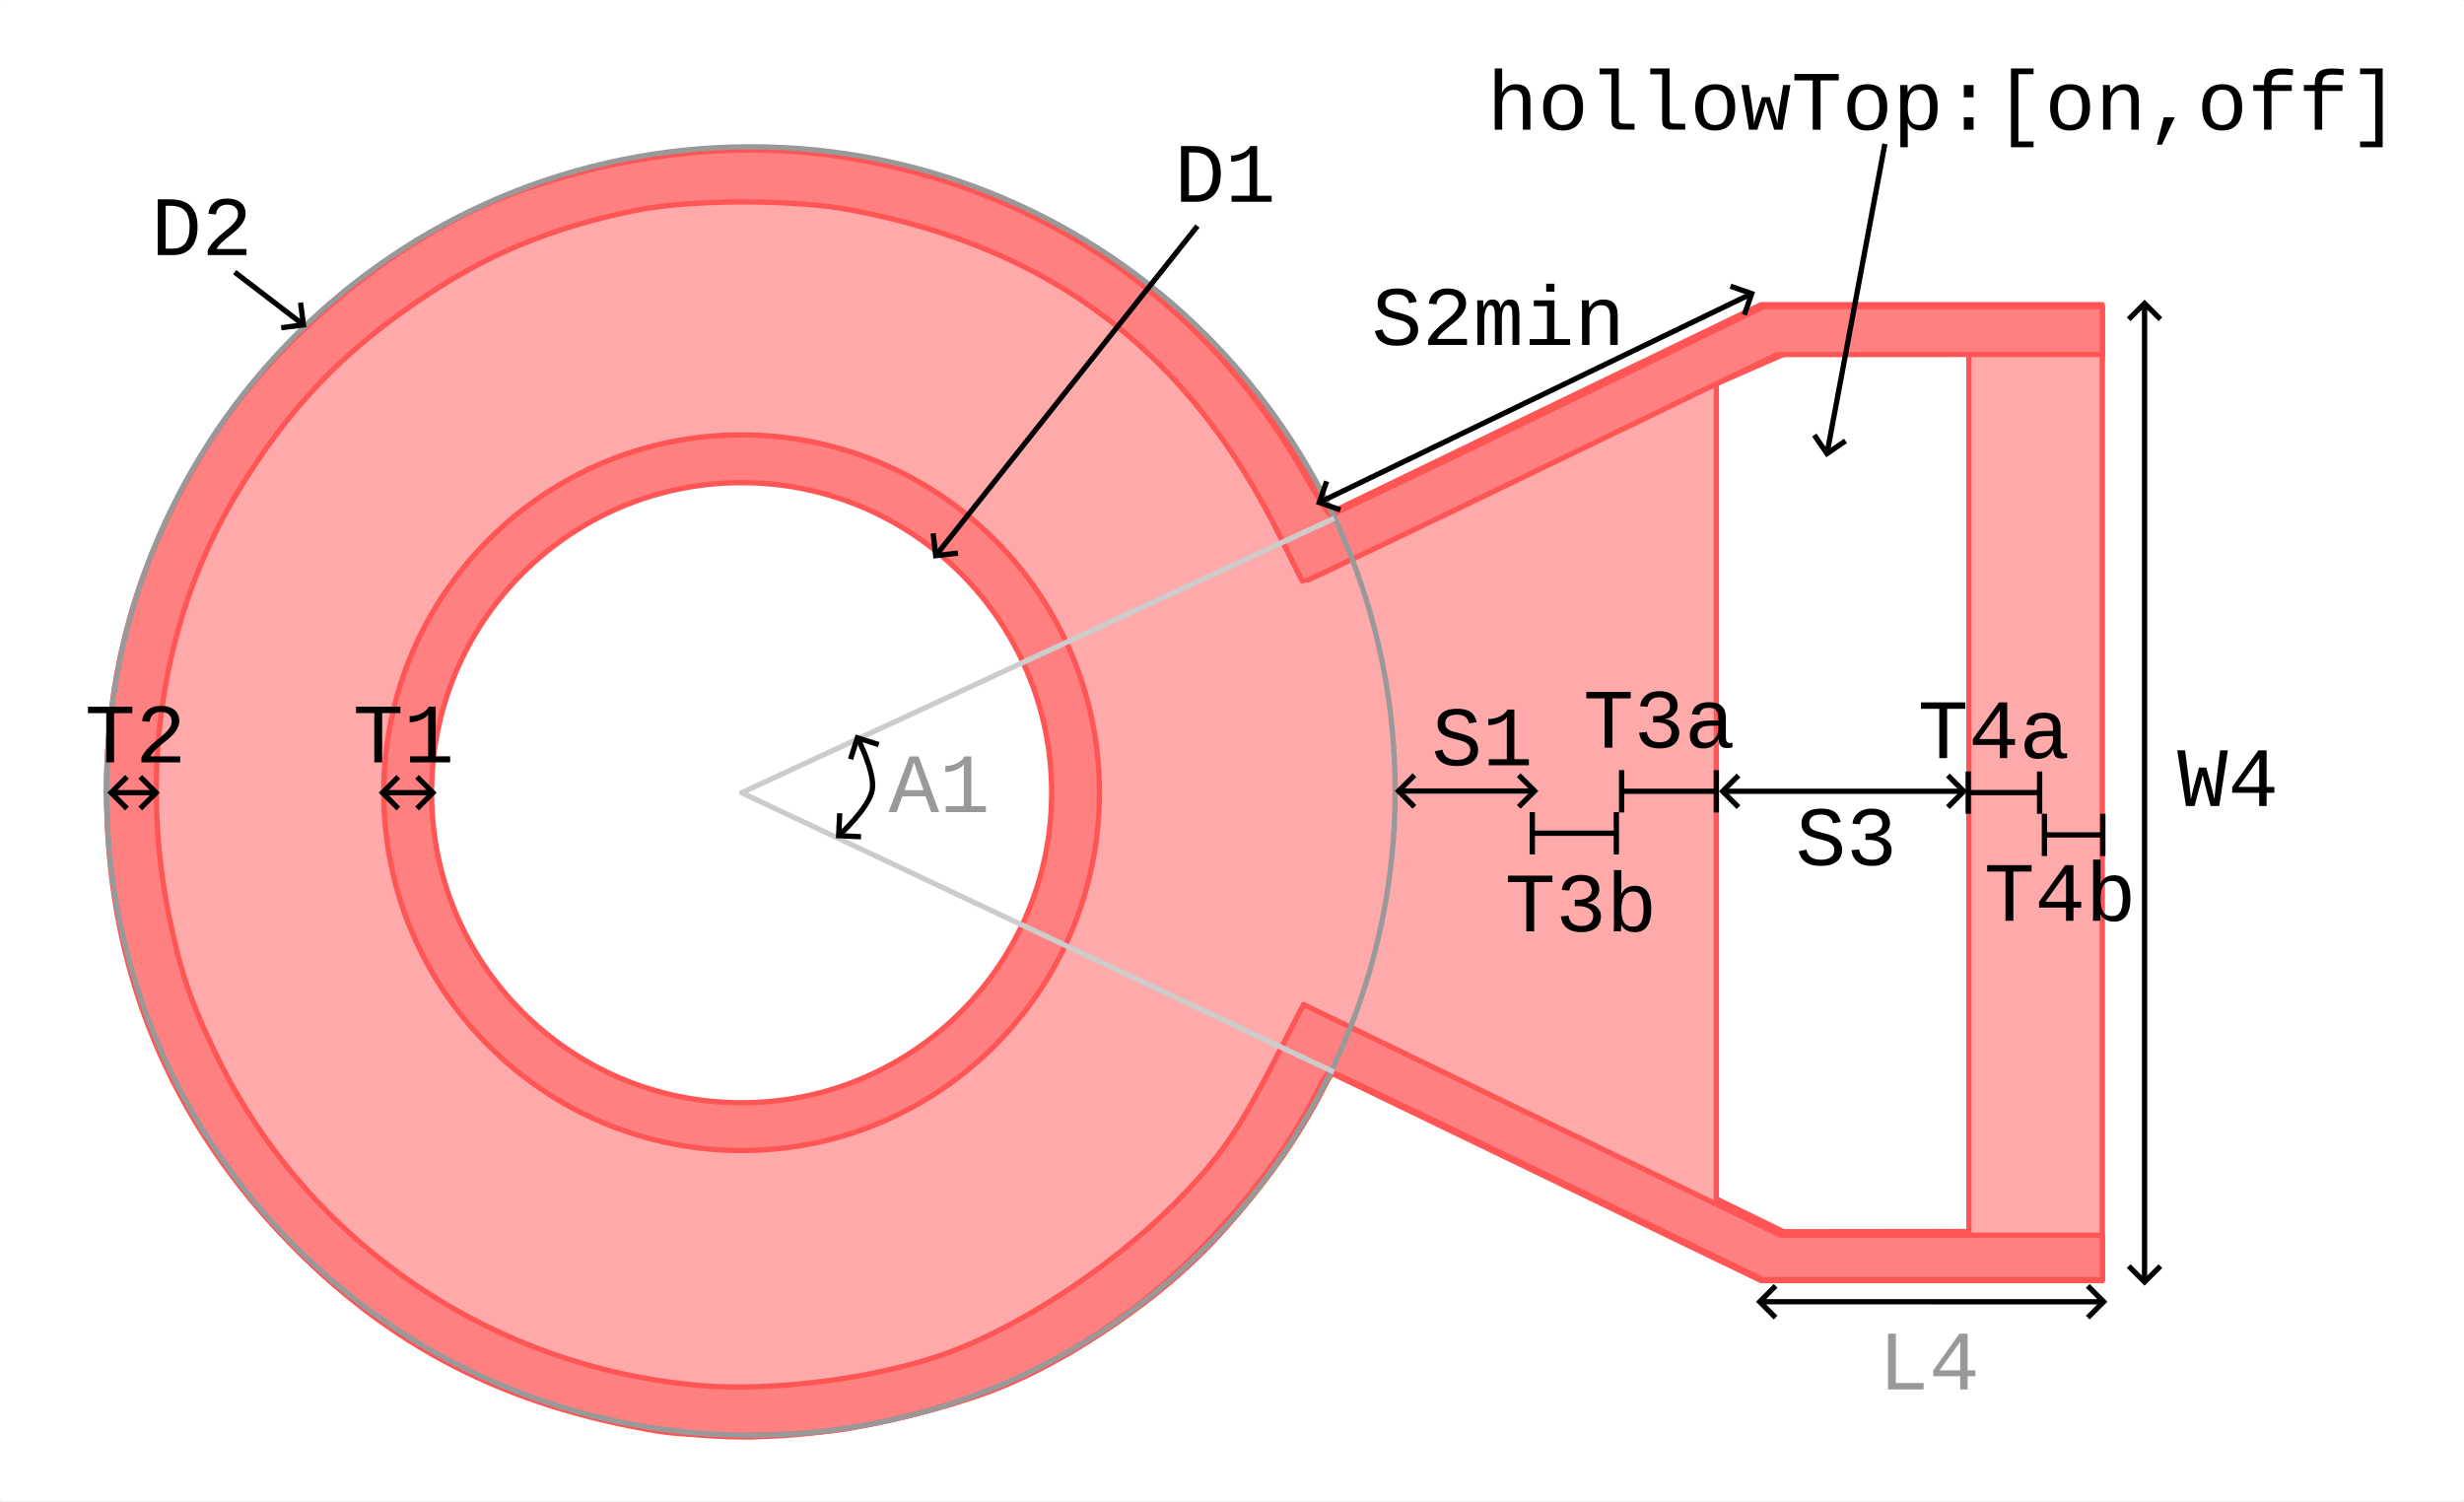
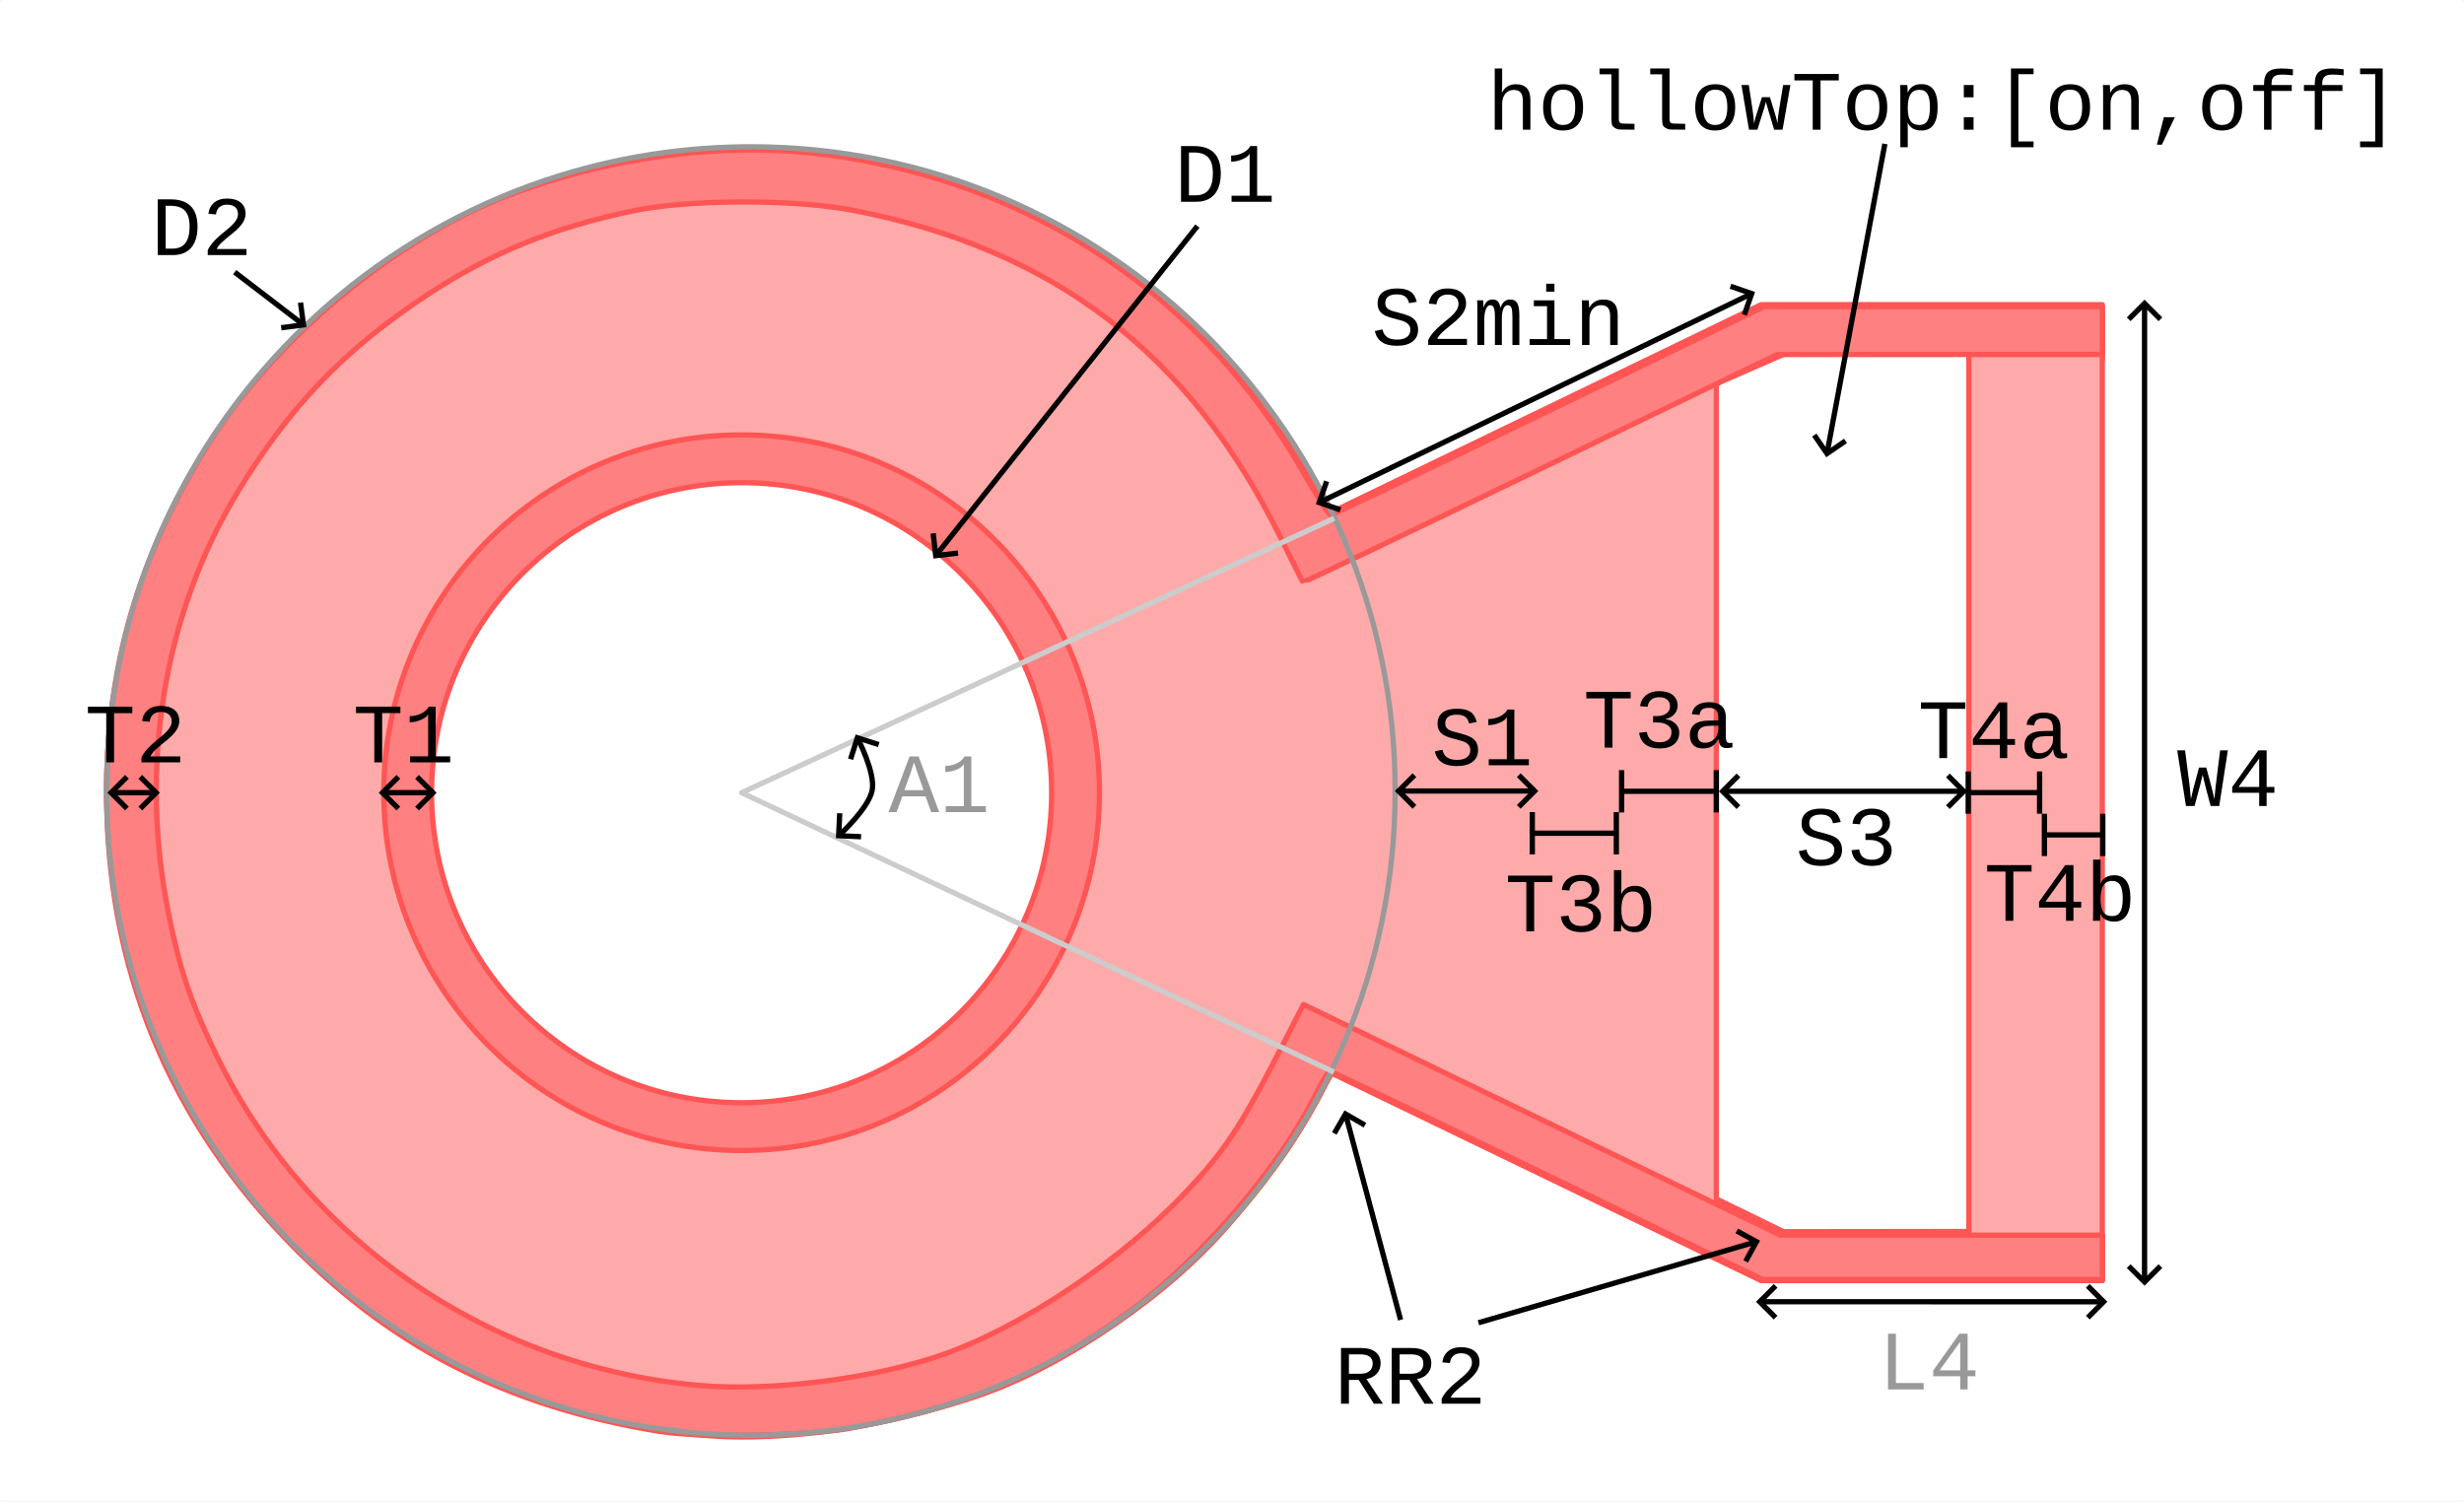
<svg xmlns="http://www.w3.org/2000/svg" width="466.65" height="284.32" viewBox="0 0 123.468 75.226" version="1.1" id="svg1">
  <defs id="defs1">
+     <rect x="124.464" y="1040.479" width="76.971" height="30.57" id="rect43" />
    <rect x="387.041" y="1021.401" width="73.824" height="43.644" id="rect41" />
    <rect x="375.577" y="747.333" width="185.059" height="34.391" id="rect40" />
    <rect x="274.04" y="766.439" width="33.027" height="20.198" id="rect39" />
    <rect x="56.227" y="769.169" width="30.57" height="19.652" id="rect38" />
    <rect x="91.711" y="754.429" width="29.751" height="23.602" id="rect37" />
    <rect x="41.215" y="793.734" width="37.667" height="27.841" id="rect36" />
    <rect x="233.92" y="719.904" width="53.655" height="42.075" id="rect35" />
    <rect x="494.282" y="886.852" width="32.039" height="26.166" id="rect34" />
    <rect x="474.21" y="847.672" width="35.32" height="24.897" id="rect33" />
    <rect x="386.972" y="911.363" width="33.969" height="21.23" id="rect32" />
    <rect x="331.998" y="915.995" width="35.447" height="22.388" id="rect31" />
    <marker style="overflow:visible" id="Stop" refX="0" refY="0" orient="auto" markerWidth="1" markerHeight="1" viewBox="0 0 1 1" preserveAspectRatio="xMidYMid">
      <path style="fill:none;stroke:context-stroke;stroke-width:1" d="M 0,4 V -4" id="path30" />
    </marker>
    <rect x="421.134" y="734.186" width="86.466" height="45.163" id="rect30" />
    <rect x="471.701" y="887.431" width="37.057" height="27.407" id="rect29" />
    <rect x="296.068" y="780.507" width="63.55" height="35.465" id="rect28" />
    <marker style="overflow:visible" id="ArrowWide" refX="0" refY="0" orient="auto-start-reverse" markerWidth="1" markerHeight="1" viewBox="0 0 1 1" preserveAspectRatio="xMidYMid">
      <path style="fill:none;stroke:context-stroke;stroke-width:1;stroke-linecap:butt" d="M 3,-3 0,0 3,3" transform="rotate(180,0.125,0)" id="path27" />
    </marker>
    <marker style="overflow:visible" id="Stop-7" refX="0" refY="0" orient="auto" markerWidth="1" markerHeight="1" viewBox="0 0 1 1" preserveAspectRatio="xMidYMid">
      <path style="fill:none;stroke:context-stroke;stroke-width:1" d="M 0,4 V -4" id="path30-0" />
    </marker>
    <marker style="overflow:visible" id="ArrowWide-6" refX="0" refY="0" orient="auto-start-reverse" markerWidth="1" markerHeight="1" viewBox="0 0 1 1" preserveAspectRatio="xMidYMid">
      <path style="fill:none;stroke:context-stroke;stroke-width:1;stroke-linecap:butt" d="M 3,-3 0,0 3,3" transform="rotate(180,0.125,0)" id="path27-1" />
    </marker>
    <rect x="331.998" y="915.995" width="35.447" height="22.388" id="rect31-3" />
    <marker style="overflow:visible" id="Stop-7-8" refX="0" refY="0" orient="auto" markerWidth="1" markerHeight="1" viewBox="0 0 1 1" preserveAspectRatio="xMidYMid">
      <path style="fill:none;stroke:context-stroke;stroke-width:1" d="M 0,4 V -4" id="path30-0-9" />
    </marker>
    <marker style="overflow:visible" id="Stop-7-8-3" refX="0" refY="0" orient="auto" markerWidth="1" markerHeight="1" viewBox="0 0 1 1" preserveAspectRatio="xMidYMid">
      <path style="fill:none;stroke:context-stroke;stroke-width:1" d="M 0,4 V -4" id="path30-0-9-1" />
    </marker>
    <marker style="overflow:visible" id="ArrowWide-0" refX="0" refY="0" orient="auto-start-reverse" markerWidth="1" markerHeight="1" viewBox="0 0 1 1" preserveAspectRatio="xMidYMid">
      <path style="fill:none;stroke:context-stroke;stroke-width:1;stroke-linecap:butt" d="M 3,-3 0,0 3,3" transform="rotate(180,0.125,0)" id="path27-3" />
    </marker>
    <marker style="overflow:visible" id="ArrowWide-0-0" refX="0" refY="0" orient="auto-start-reverse" markerWidth="1" markerHeight="1" viewBox="0 0 1 1" preserveAspectRatio="xMidYMid">
      <path style="fill:none;stroke:context-stroke;stroke-width:1;stroke-linecap:butt" d="M 3,-3 0,0 3,3" transform="rotate(180,0.125,0)" id="path27-3-6" />
    </marker>
  </defs>
  <g id="layer1" transform="translate(-13.58905,-198.1772)">
    <rect style="fill:#ffffff;stroke:#ffffff;stroke-width:0.265;stroke-linejoin:round;stroke-dasharray:none" id="rect42" width="123.203" height="74.962" x="13.721" y="198.31" />
    <path style="fill:#d4aa00;stroke:#d4aa00;stroke-width:0.265;stroke-linejoin:round" d="m 49.439,270.088 c -2.578,-0.254 -4.612,-0.619 -7.012,-1.258 -4.409,-1.174 -9.476,-4.063 -12.995,-7.41 -4.691,-4.461 -7.943,-10.107 -9.287,-16.127 -1.394,-6.241 -1.024,-12.512 1.076,-18.246 0.55,-1.501 2.126,-4.707 2.99,-6.08 3.667,-5.832 10.185,-11.096 16.209,-13.092 7.597,-2.517 14.498,-2.519 21.8,-0.005 4.361,1.501 8.813,4.353 12.028,7.706 2.221,2.315 3.456,3.99 5.161,6.992 0.494,0.87 0.961,1.582 1.036,1.582 0.076,0 4.948,-2.324 10.828,-5.165 l 10.69,-5.165 h 8.485 8.485 v 1.198 1.198 l -2.012,0.033 -2.012,0.033 v 21.863 21.863 l 2.012,0.033 2.012,0.033 v 1.138 1.138 h -8.382 -8.382 l -10.808,-5.225 c -5.945,-2.874 -10.862,-5.225 -10.928,-5.225 -0.066,-2.5e-4 -0.327,0.403 -0.581,0.897 -2.998,5.839 -8.235,10.989 -14.225,13.987 -2.974,1.489 -6.643,2.549 -10.601,3.063 -1.409,0.183 -4.718,0.325 -5.586,0.24 z m 4.745,-2.695 c 5.88,-0.613 10.102,-2.31 15.063,-6.057 2.779,-2.098 4.831,-4.181 6.325,-6.42 0.458,-0.687 1.415,-2.402 2.125,-3.813 0.711,-1.411 1.332,-2.565 1.381,-2.566 0.08,-10e-4 2.93,1.365 14.125,6.773 2.135,1.031 3.933,1.875 3.994,1.875 0.069,0 0.112,-7.379 0.112,-19.1 0,-16.304 -0.025,-19.1 -0.168,-19.1 -0.093,0 -3.701,1.71 -8.018,3.8 -8.549,4.138 -10.094,4.874 -10.126,4.823 -0.012,-0.018 -0.174,-0.385 -0.36,-0.815 -1.631,-3.765 -4.102,-7.412 -6.916,-10.211 -4.007,-3.984 -8.829,-6.365 -15.315,-7.56 -4.943,-0.911 -9.796,-0.541 -14.786,1.126 -3.916,1.309 -7.914,3.839 -11.106,7.03 -4.822,4.821 -7.78,11.005 -8.518,17.809 -0.415,3.831 0.118,8.629 1.386,12.468 0.623,1.887 2.237,5.236 3.254,6.752 4.819,7.183 12.043,11.784 20.52,13.07 1.648,0.25 5.186,0.309 7.027,0.117 z m 58.472,-29.278 0.03,-21.893 h -4.814 -4.814 l -1.733,0.749 -1.733,0.749 v 20.342 20.342 l 1.712,0.826 1.712,0.826 4.805,-0.024 4.805,-0.024 z" id="path12-3" />
    <path style="fill:#ffaaaa;stroke:#ff5555;stroke-width:0.265;stroke-linejoin:round" d="m 80.284,223.857 c 0,0 -2.084,-3.873 -3.44,-5.589 -1.766,-2.233 -3.769,-4.323 -6.045,-6.034 -2.522,-1.896 -5.312,-3.519 -8.285,-4.577 -3.606,-1.283 -7.472,-2.023 -11.299,-2.042 -3.623,-0.018 -7.261,0.733 -10.714,1.83 -2.206,0.701 -4.319,1.74 -6.264,2.995 -2.645,1.708 -5.115,3.748 -7.221,6.089 -1.849,2.056 -3.39,4.409 -4.647,6.872 -1.141,2.237 -1.997,4.637 -2.575,7.081 -0.573,2.422 -0.882,4.927 -0.863,7.416 0.021,2.805 0.41,5.623 1.097,8.342 0.537,2.128 1.377,4.183 2.342,6.155 0.764,1.561 1.688,3.048 2.709,4.453 1.047,1.441 2.227,2.788 3.483,4.051 0.955,0.959 1.979,1.855 3.066,2.661 1.56,1.157 3.201,2.222 4.931,3.102 1.749,0.89 3.572,1.675 5.467,2.183 2.989,0.802 6.093,1.384 9.188,1.335 3.764,-0.059 7.544,-0.797 11.119,-1.975 2.226,-0.733 4.332,-1.849 6.297,-3.126 2.196,-1.427 4.281,-3.08 6.05,-5.011 1.002,-1.094 2.542,-2.97 3.599,-4.573 1.288,-1.953 2.005,-3.557 2.005,-3.557 l 21.549,10.409 17.099,7.9e-4 v -48.903 l -17.099,8e-4 z" id="path7-4-0" />
    <circle style="fill:#ff8080;stroke:#ff5555;stroke-width:0.265;stroke-linejoin:round" id="path1-3-2-2-1" cx="50.75" cy="237.9" r="17.93" />
    <circle style="fill:#ffffff;stroke:#ff5555;stroke-width:0.265;stroke-linejoin:round" id="path1-3-0-7" cx="50.75" cy="237.9" r="15.536" />
    <path style="fill:#ff8080;stroke:#000000;stroke-width:0.265;stroke-linejoin:round;marker-start:url(#ArrowWide-0-0);marker-end:url(#ArrowWide-0-0)" d="m 32.821,237.9 h 2.394" id="path29-6-7" />
    <path style="fill:#ffffff;stroke:#ff5555;stroke-width:0.265;stroke-linejoin:round" d="m 99.593,217.402 v 40.854 l 3.369,1.644 9.286,-0.012 v -43.987 l -9.207,-8.1e-4 z" id="path8-1" />
    <path style="fill:#ff8080;stroke:#000000;stroke-width:0.265;stroke-linejoin:round;marker-start:url(#ArrowWide-6);marker-end:url(#ArrowWide-6)" d="M 99.974,237.829 H 111.924" id="path29-2" />
    <path style="fill:#ff8080;stroke:#ff5555;stroke-width:0.265;stroke-linejoin:round" d="m 46.682,269.914 c -7.778,-1.269 -13.645,-4.293 -18.817,-9.7 -6.203,-6.485 -9.197,-14.371 -8.915,-23.478 0.18,-5.813 1.775,-10.977 4.992,-16.161 3.315,-5.342 9.345,-10.378 15.081,-12.595 5.082,-1.964 10.924,-2.713 15.98,-2.049 10.296,1.353 18.879,7.083 23.928,15.976 0.643,1.132 1.245,2.062 1.339,2.065 0.093,0.003 5.017,-2.342 10.941,-5.212 l 10.771,-5.218 h 8.476 8.476 v 1.198 1.198 l -8.151,0.003 -8.151,0.003 -11.852,5.727 c -6.518,3.15 -11.874,5.705 -11.901,5.677 -0.027,-0.027 -0.519,-1.006 -1.093,-2.175 -4.566,-9.299 -11.406,-14.537 -21.498,-16.464 -2.93,-0.559 -8.161,-0.548 -10.925,0.024 -4.06,0.84 -7.175,2.112 -10.415,4.252 -4.13,2.728 -6.887,5.605 -9.471,9.884 -3.707,6.137 -4.934,13.707 -3.429,21.156 0.572,2.829 1.112,4.415 2.417,7.094 4.533,9.303 13.71,15.564 24.156,16.482 3.613,0.317 8.744,-0.332 12.207,-1.544 4.014,-1.405 8.986,-4.741 12.259,-8.226 1.826,-1.945 2.668,-3.204 4.434,-6.631 l 1.384,-2.687 11.949,5.78 11.949,5.78 h 8.065 8.065 v 1.112 1.112 h -8.505 -8.505 L 91.146,257.077 c -5.927,-2.87 -10.84,-5.218 -10.918,-5.218 -0.077,0 -0.396,0.519 -0.708,1.152 -1.75,3.556 -5.671,8.164 -9.127,10.726 -4.433,3.286 -8.296,4.921 -14.192,6.006 -2.142,0.394 -7.544,0.489 -9.52,0.166 z" id="path16-3" />
    <text xml:space="preserve" transform="matrix(0.2645833,0,0,0.2645833,3.983113,5.187388)" id="text27" style="font-size:16px;line-height:normal;font-family:'Liberation Mono';-inkscape-font-specification:'Liberation Mono';text-decoration-color:#000000;white-space:pre;shape-inside:url(#rect28);fill:#000000;stroke-width:1;-inkscape-stroke:none;stop-color:#000000">
-       <tspan x="296.068" y="794.744" id="tspan2">S2min</tspan>
+       <tspan x="296.068" y="794.744" id="tspan1">S2min</tspan>
    </text>
    <path style="fill:#ff8080;stroke:#000000;stroke-width:0.265;stroke-linejoin:round;marker-start:url(#ArrowWide);marker-end:url(#ArrowWide)" d="m 121.05,213.448 v 48.903" id="path28" />
    <text xml:space="preserve" transform="matrix(0.2645833,0,0,0.2645833,-2.116667,0)" id="text28" style="font-size:16px;line-height:normal;font-family:'Liberation Mono';-inkscape-font-specification:'Liberation Mono';text-decoration-color:#000000;white-space:pre;shape-inside:url(#rect29);fill:#000000;stroke-width:1;-inkscape-stroke:none;stop-color:#000000">
-       <tspan x="471.701" y="901.668" id="tspan3">W4</tspan>
+       <tspan x="471.701" y="901.668" id="tspan2">W4</tspan>
    </text>
    <circle style="fill:none;stroke:#999999;stroke-width:0.265;stroke-linejoin:round" id="path1-1-3" cx="51.215" cy="237.815" r="32.283" />
    <path style="fill:#ff8080;stroke:#000000;stroke-width:0.265;stroke-linejoin:round;marker-start:url(#ArrowWide);marker-end:url(#ArrowWide)" d="M 79.755,223.328 101.305,212.919" id="path26" />
    <path style="fill:#ff8080;stroke:#000000;stroke-width:0.265;stroke-linejoin:round;marker-start:url(#ArrowWide);marker-end:url(#ArrowWide)" d="m 83.736,237.815 h 6.684" id="path29" />
    <text xml:space="preserve" transform="matrix(0.2645833,0,0,0.2645833,-26.10385,38.50343)" id="text29" style="font-size:16px;line-height:normal;font-family:'Liberation Mono';-inkscape-font-specification:'Liberation Mono';text-align:start;text-decoration-color:#000000;white-space:pre;shape-inside:url(#rect30);fill:#000000;stroke-width:1;-inkscape-stroke:none;stop-color:#000000" x="-5.8178711e-07" y="0">
-       <tspan x="421.135" y="748.422" id="tspan4">S1</tspan>
+       <tspan x="421.135" y="748.422" id="tspan3">S1</tspan>
    </text>
    <path style="fill:#ff8080;stroke:#000000;stroke-width:0.265;stroke-linejoin:round;stroke-dasharray:none;marker-start:url(#Stop);marker-end:url(#Stop)" d="M 90.37,239.931 H 94.582" id="path29-9" />
    <path style="fill:#ff8080;stroke:#000000;stroke-width:0.265;stroke-linejoin:round;stroke-dasharray:none;marker-start:url(#Stop-7);marker-end:url(#Stop-7)" d="m 94.847,237.829 h 4.745" id="path29-9-0" />
    <text xml:space="preserve" transform="matrix(0.2645833,0,0,0.2645833,1.155997,-1.276639)" id="text30" style="font-size:16px;line-height:normal;font-family:'Liberation Mono';-inkscape-font-specification:'Liberation Mono';text-decoration-color:#000000;white-space:pre;shape-inside:url(#rect31);fill:#000000;stroke-width:1;-inkscape-stroke:none;stop-color:#000000">
-       <tspan x="331.998" y="930.233" id="tspan5">T3b</tspan>
+       <tspan x="331.998" y="930.233" id="tspan4">T3b</tspan>
    </text>
    <text xml:space="preserve" transform="matrix(0.2645833,0,0,0.2645833,5.079554,-10.48297)" id="text30-9" style="font-size:16px;line-height:normal;font-family:'Liberation Mono';-inkscape-font-specification:'Liberation Mono';text-decoration-color:#000000;white-space:pre;shape-inside:url(#rect31-3);display:inline;fill:#000000;stroke-width:1;-inkscape-stroke:none;stop-color:#000000">
-       <tspan x="331.998" y="930.233" id="tspan6">T3a</tspan>
+       <tspan x="331.998" y="930.233" id="tspan5">T3a</tspan>
    </text>
    <text xml:space="preserve" transform="matrix(0.2645833,0,0,0.2645833,1.174508,-3.370327)" id="text31" style="font-size:16px;line-height:normal;font-family:'Liberation Mono';-inkscape-font-specification:'Liberation Mono';text-decoration-color:#000000;white-space:pre;shape-inside:url(#rect32);fill:#000000;stroke-width:1;-inkscape-stroke:none;stop-color:#000000">
-       <tspan x="386.973" y="925.6" id="tspan7">S3</tspan>
+       <tspan x="386.973" y="925.6" id="tspan6">S3</tspan>
    </text>
    <path style="fill:#ff8080;stroke:#000000;stroke-width:0.265;stroke-linejoin:round;stroke-dasharray:none;marker-start:url(#Stop-7-8);marker-end:url(#Stop-7-8)" d="m 112.215,237.894 h 3.576" id="path29-9-0-1" />
    <path style="fill:#ff8080;stroke:#000000;stroke-width:0.265;stroke-linejoin:round;stroke-dasharray:none;marker-start:url(#Stop-7-8-3);marker-end:url(#Stop-7-8-3)" d="m 116.032,240.015 h 2.925" id="path29-9-0-1-8" />
    <text xml:space="preserve" transform="matrix(0.2645833,0,0,0.2645833,-15.77864,8.119423)" id="text32" style="font-size:16px;line-height:normal;font-family:'Liberation Mono';-inkscape-font-specification:'Liberation Mono';text-decoration-color:#000000;white-space:pre;shape-inside:url(#rect33);fill:#000000;stroke-width:1;-inkscape-stroke:none;stop-color:#000000">
-       <tspan x="474.211" y="861.908" id="tspan8">T4a</tspan>
+       <tspan x="474.211" y="861.908" id="tspan7">T4a</tspan>
    </text>
    <text xml:space="preserve" transform="matrix(0.2645833,0,0,0.2645833,-17.77081,5.905352)" id="text33" style="font-size:16px;line-height:normal;font-family:'Liberation Mono';-inkscape-font-specification:'Liberation Mono';text-decoration-color:#000000;white-space:pre;shape-inside:url(#rect34);fill:#000000;stroke-width:1;-inkscape-stroke:none;stop-color:#000000">
-       <tspan x="494.283" y="901.088" id="tspan9">T4b</tspan>
+       <tspan x="494.283" y="901.088" id="tspan8">T4b</tspan>
    </text>
    <path style="fill:none;stroke:#cccccc;stroke-width:0.265;stroke-linejoin:round;stroke-dasharray:none" d="m 80.445,224.15 -29.695,13.751 29.682,14" id="path34" />
    <path style="fill:none;stroke:#000000;stroke-width:0.265;stroke-linejoin:round;stroke-dasharray:none;marker-start:url(#ArrowWide);marker-end:url(#ArrowWide)" d="m 56.581,235.208 c 0,0 0.871,1.683 0.715,2.553 -0.164,0.911 -1.634,2.247 -1.634,2.247" id="path35" />
    <text xml:space="preserve" transform="matrix(0.2645833,0,0,0.2645833,-3.778851,44.6313)" id="text35" style="font-size:16px;line-height:normal;font-family:'Liberation Mono';-inkscape-font-specification:'Liberation Mono';text-decoration-color:#000000;white-space:pre;shape-inside:url(#rect35);fill:#999999;stroke-width:1;-inkscape-stroke:none;stop-color:#000000">
-       <tspan x="233.92" y="734.141" id="tspan10">A1</tspan>
+       <tspan x="233.92" y="734.141" id="tspan9">A1</tspan>
    </text>
    <path style="fill:#ff8080;stroke:#000000;stroke-width:0.265;stroke-linejoin:round;marker-start:url(#ArrowWide-0);marker-end:url(#ArrowWide-0)" d="m 19.222,237.899 h 2.125" id="path29-6" />
    <text xml:space="preserve" transform="matrix(0.2645833,0,0,0.2645833,6.93289,22.60411)" id="text36" style="font-size:16px;line-height:normal;font-family:'Liberation Mono';-inkscape-font-specification:'Liberation Mono';text-decoration-color:#000000;white-space:pre;shape-inside:url(#rect36);fill:#000000;stroke-width:1;-inkscape-stroke:none;stop-color:#000000">
-       <tspan x="41.215" y="807.971" id="tspan11">T2</tspan>
+       <tspan x="41.215" y="807.971" id="tspan10">T2</tspan>
    </text>
    <text xml:space="preserve" transform="matrix(0.2645833,0,0,0.2645833,7.005107,33.00344)" id="text37" style="font-size:16px;line-height:normal;font-family:'Liberation Mono';-inkscape-font-specification:'Liberation Mono';text-decoration-color:#000000;white-space:pre;shape-inside:url(#rect37);fill:#000000;stroke-width:1;-inkscape-stroke:none;stop-color:#000000">
-       <tspan x="91.711" y="768.666" id="tspan12">T1</tspan>
+       <tspan x="91.711" y="768.666" id="tspan11">T1</tspan>
    </text>
    <path style="fill:#b3b3b3;stroke:#000000;stroke-width:0.265;stroke-linejoin:round;stroke-dasharray:none;marker-start:url(#ArrowWide-0-0)" d="M 60.518,225.969 73.59,209.503" id="path37" />
    <path style="fill:#b3b3b3;stroke:#000000;stroke-width:0.265;stroke-linejoin:round;stroke-dasharray:none;marker-start:url(#ArrowWide-0-0)" d="m 28.743,214.414 -3.394,-2.6" id="path38" />
    <text xml:space="preserve" transform="matrix(0.2645833,0,0,0.2645833,6.282931,3.683098)" id="text38" style="font-size:16px;line-height:normal;font-family:'Liberation Mono';-inkscape-font-specification:'Liberation Mono';text-decoration-color:#000000;white-space:pre;shape-inside:url(#rect38);fill:#000000;stroke-width:1;-inkscape-stroke:none;stop-color:#000000">
-       <tspan x="56.227" y="783.404" id="tspan13">D2</tspan>
+       <tspan x="56.227" y="783.404" id="tspan12">D2</tspan>
    </text>
    <text xml:space="preserve" transform="matrix(0.2645833,0,0,0.2645833,-0.0722176,1.733222)" id="text39" style="font-size:16px;line-height:normal;font-family:'Liberation Mono';-inkscape-font-specification:'Liberation Mono';text-decoration-color:#000000;white-space:pre;shape-inside:url(#rect39);fill:#000000;stroke-width:1;-inkscape-stroke:none;stop-color:#000000">
-       <tspan x="274.041" y="780.676" id="tspan14">D1</tspan>
+       <tspan x="274.041" y="780.676" id="tspan13">D1</tspan>
    </text>
    <path style="fill:#b3b3b3;stroke:#000000;stroke-width:0.265;stroke-linejoin:round;stroke-dasharray:none;marker-start:url(#ArrowWide)" d="m 105.149,220.841 2.889,-15.455" id="path39" />
    <text xml:space="preserve" transform="matrix(0.2645833,0,0,0.2645833,-11.26595,3.177574)" id="text40" style="font-size:16px;line-height:normal;font-family:'Liberation Mono';-inkscape-font-specification:'Liberation Mono';text-decoration-color:#000000;white-space:pre;shape-inside:url(#rect40);fill:#000000;stroke-width:1;-inkscape-stroke:none;stop-color:#000000">
-       <tspan x="375.576" y="761.568" id="tspan15">hollowTop:[on,off]</tspan>
+       <tspan x="375.576" y="761.568" id="tspan14">hollowTop:[on,off]</tspan>
    </text>
    <path style="fill:#b3b3b3;stroke:#000000;stroke-width:0.265;stroke-linejoin:round;stroke-dasharray:none;marker-start:url(#ArrowWide);marker-end:url(#ArrowWide)" d="m 101.834,263.408 17.099,7.9e-4" id="path40" />
    <text xml:space="preserve" transform="matrix(0.2645833,0,0,0.2645833,5.300962,-6.210714)" id="text41" style="font-size:16px;line-height:normal;font-family:'Liberation Mono';-inkscape-font-specification:'Liberation Mono';text-decoration-color:#000000;white-space:pre;shape-inside:url(#rect41);fill:#999999;stroke-width:1;-inkscape-stroke:none;stop-color:#000000">
-       <tspan x="387.041" y="1035.637" id="tspan16">L4</tspan>
+       <tspan x="387.041" y="1035.637" id="tspan15">L4</tspan>
+     </text>
+     <path style="fill:#ffffff;stroke:#000000;stroke-width:0.265;stroke-linejoin:round;marker-start:url(#ArrowWide)" d="m 81.028,254.062 2.744,10.255" id="path31" />
+     <path style="fill:#ffffff;stroke:#000000;stroke-width:0.265;stroke-linejoin:round;marker-start:url(#ArrowWide-0-0)" d="m 101.538,260.417 -13.866,4.044" id="path32" />
+     <text xml:space="preserve" transform="matrix(0.2645833,0,0,0.2645833,47.51918,-10.54377)" id="text34" style="font-size:16px;line-height:normal;font-family:'Liberation Mono';-inkscape-font-specification:'Liberation Mono';text-decoration-color:#000000;white-space:pre;shape-inside:url(#rect43);fill:#000000;stroke-width:1;-inkscape-stroke:none;stop-color:#000000">
+       <tspan x="124.465" y="1054.715" id="tspan16">RR2</tspan>
    </text>
  </g>
</svg>
